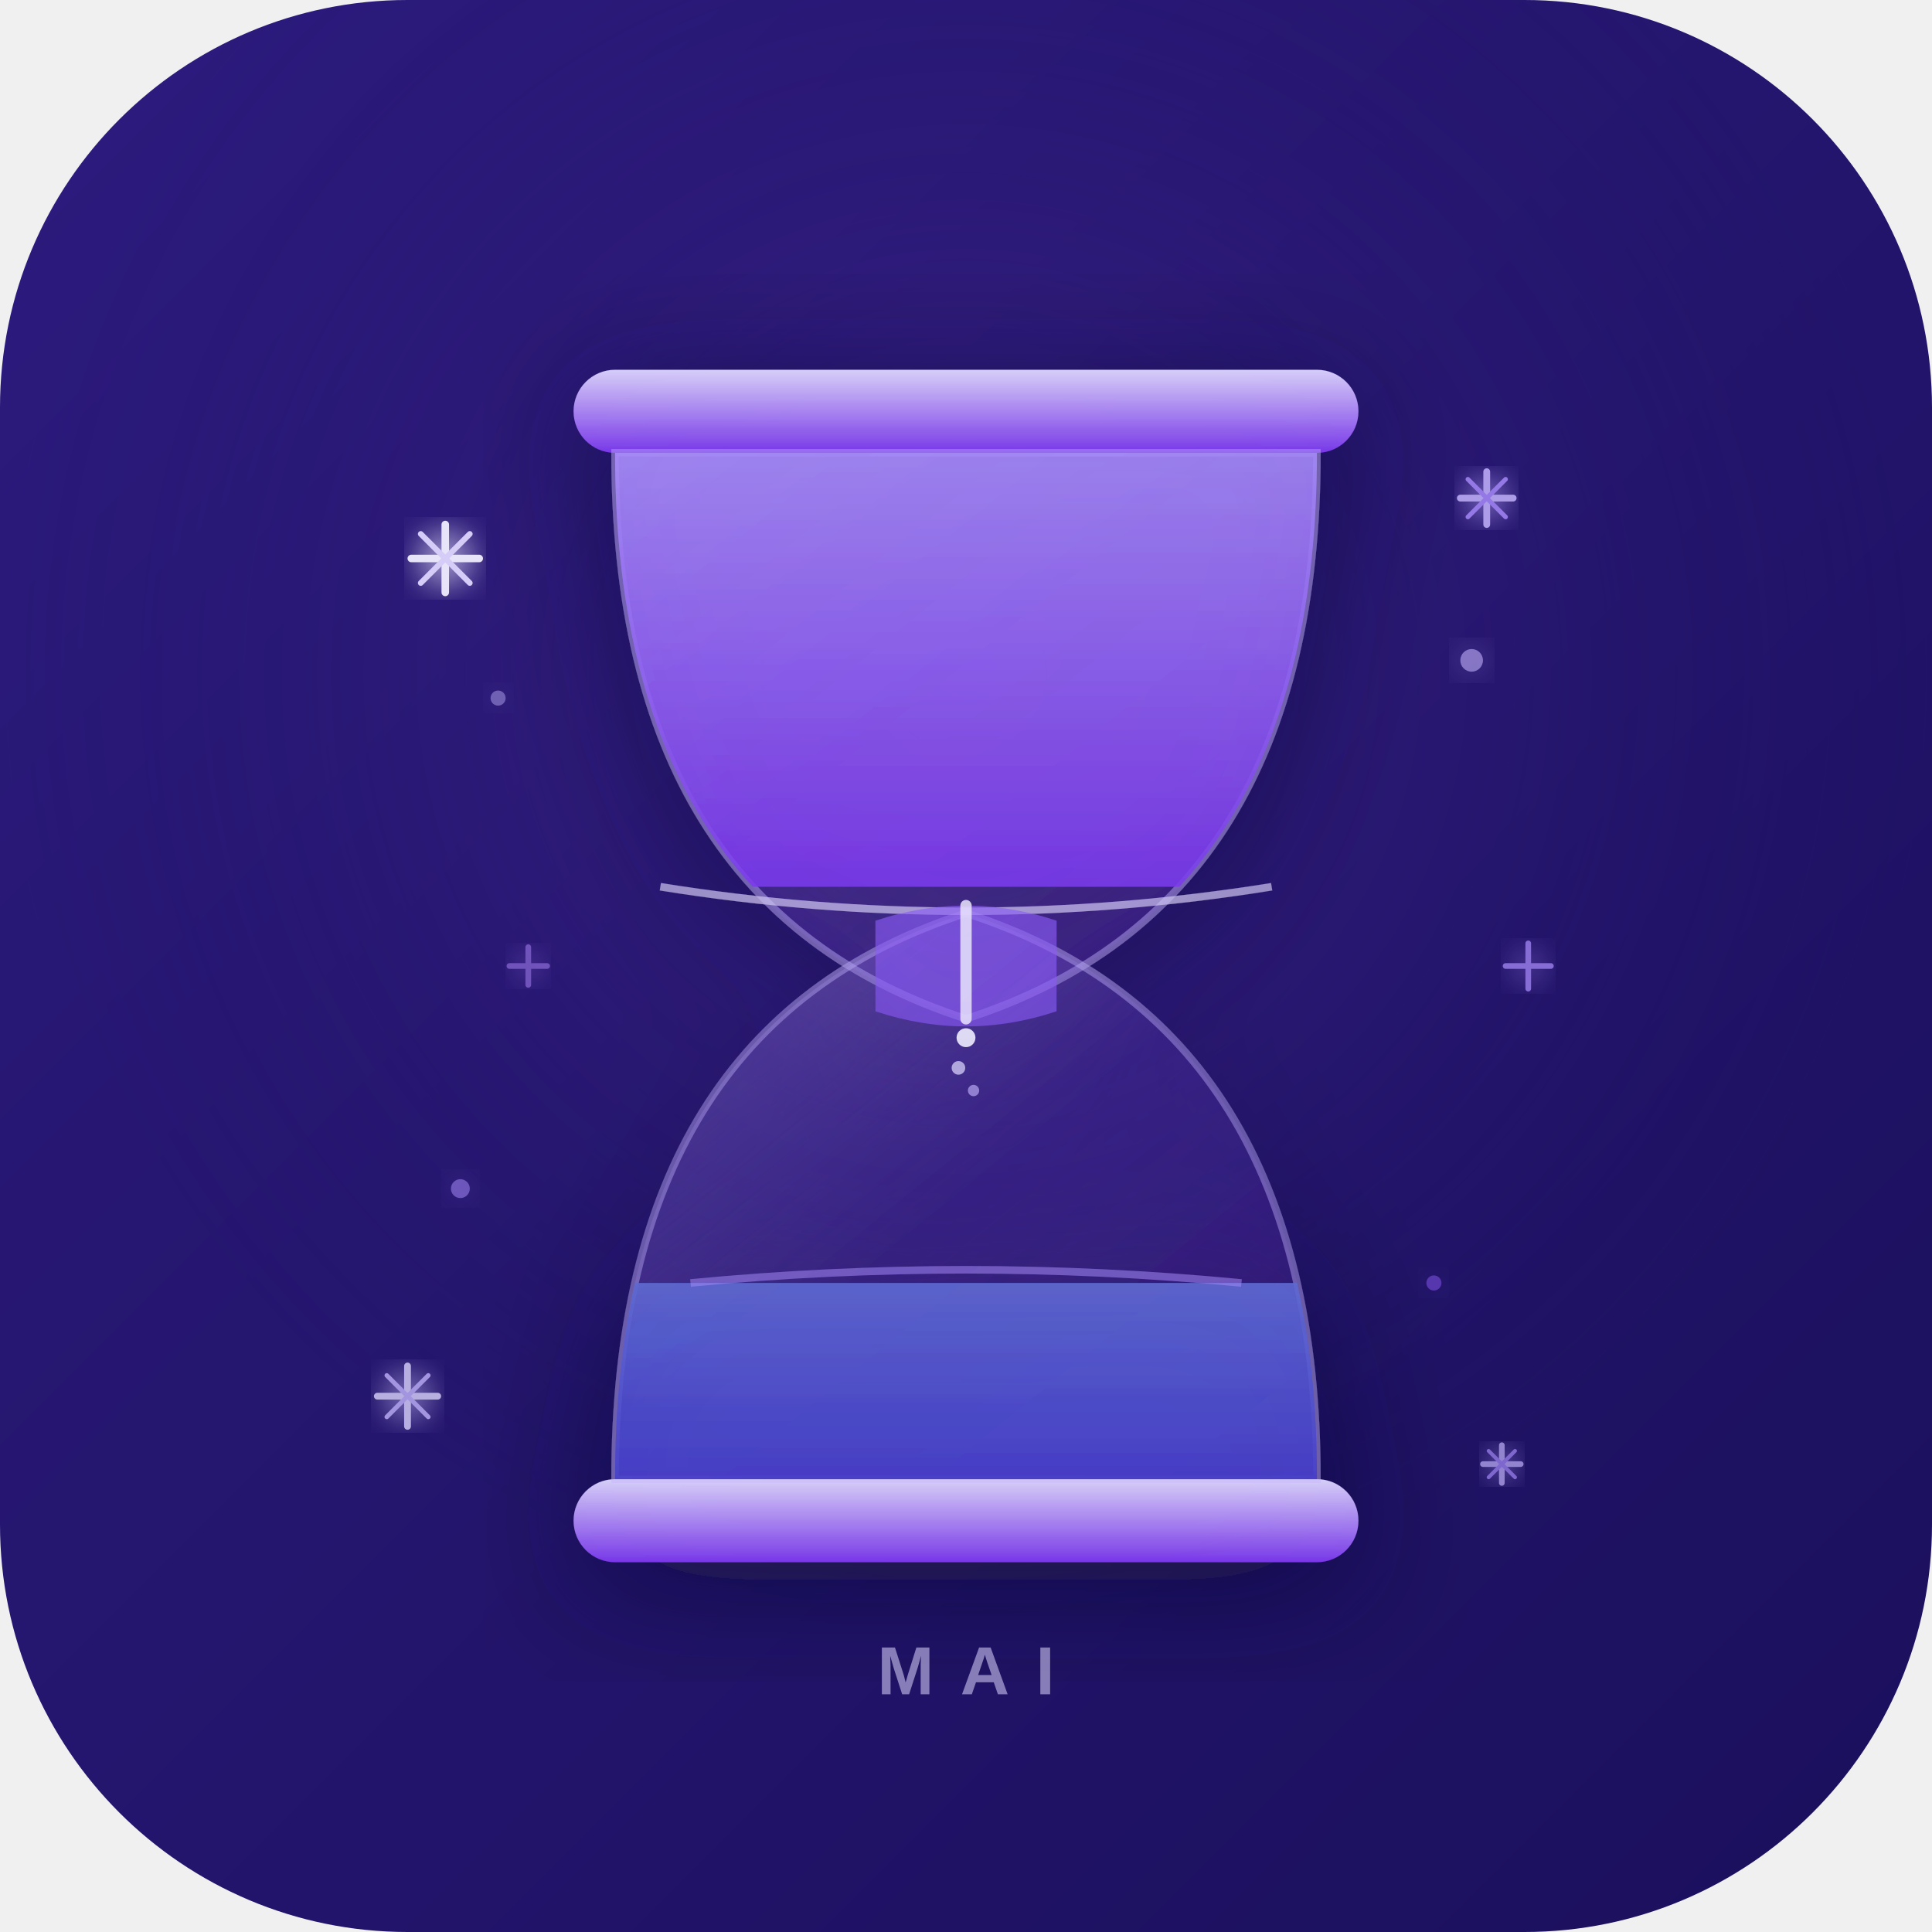
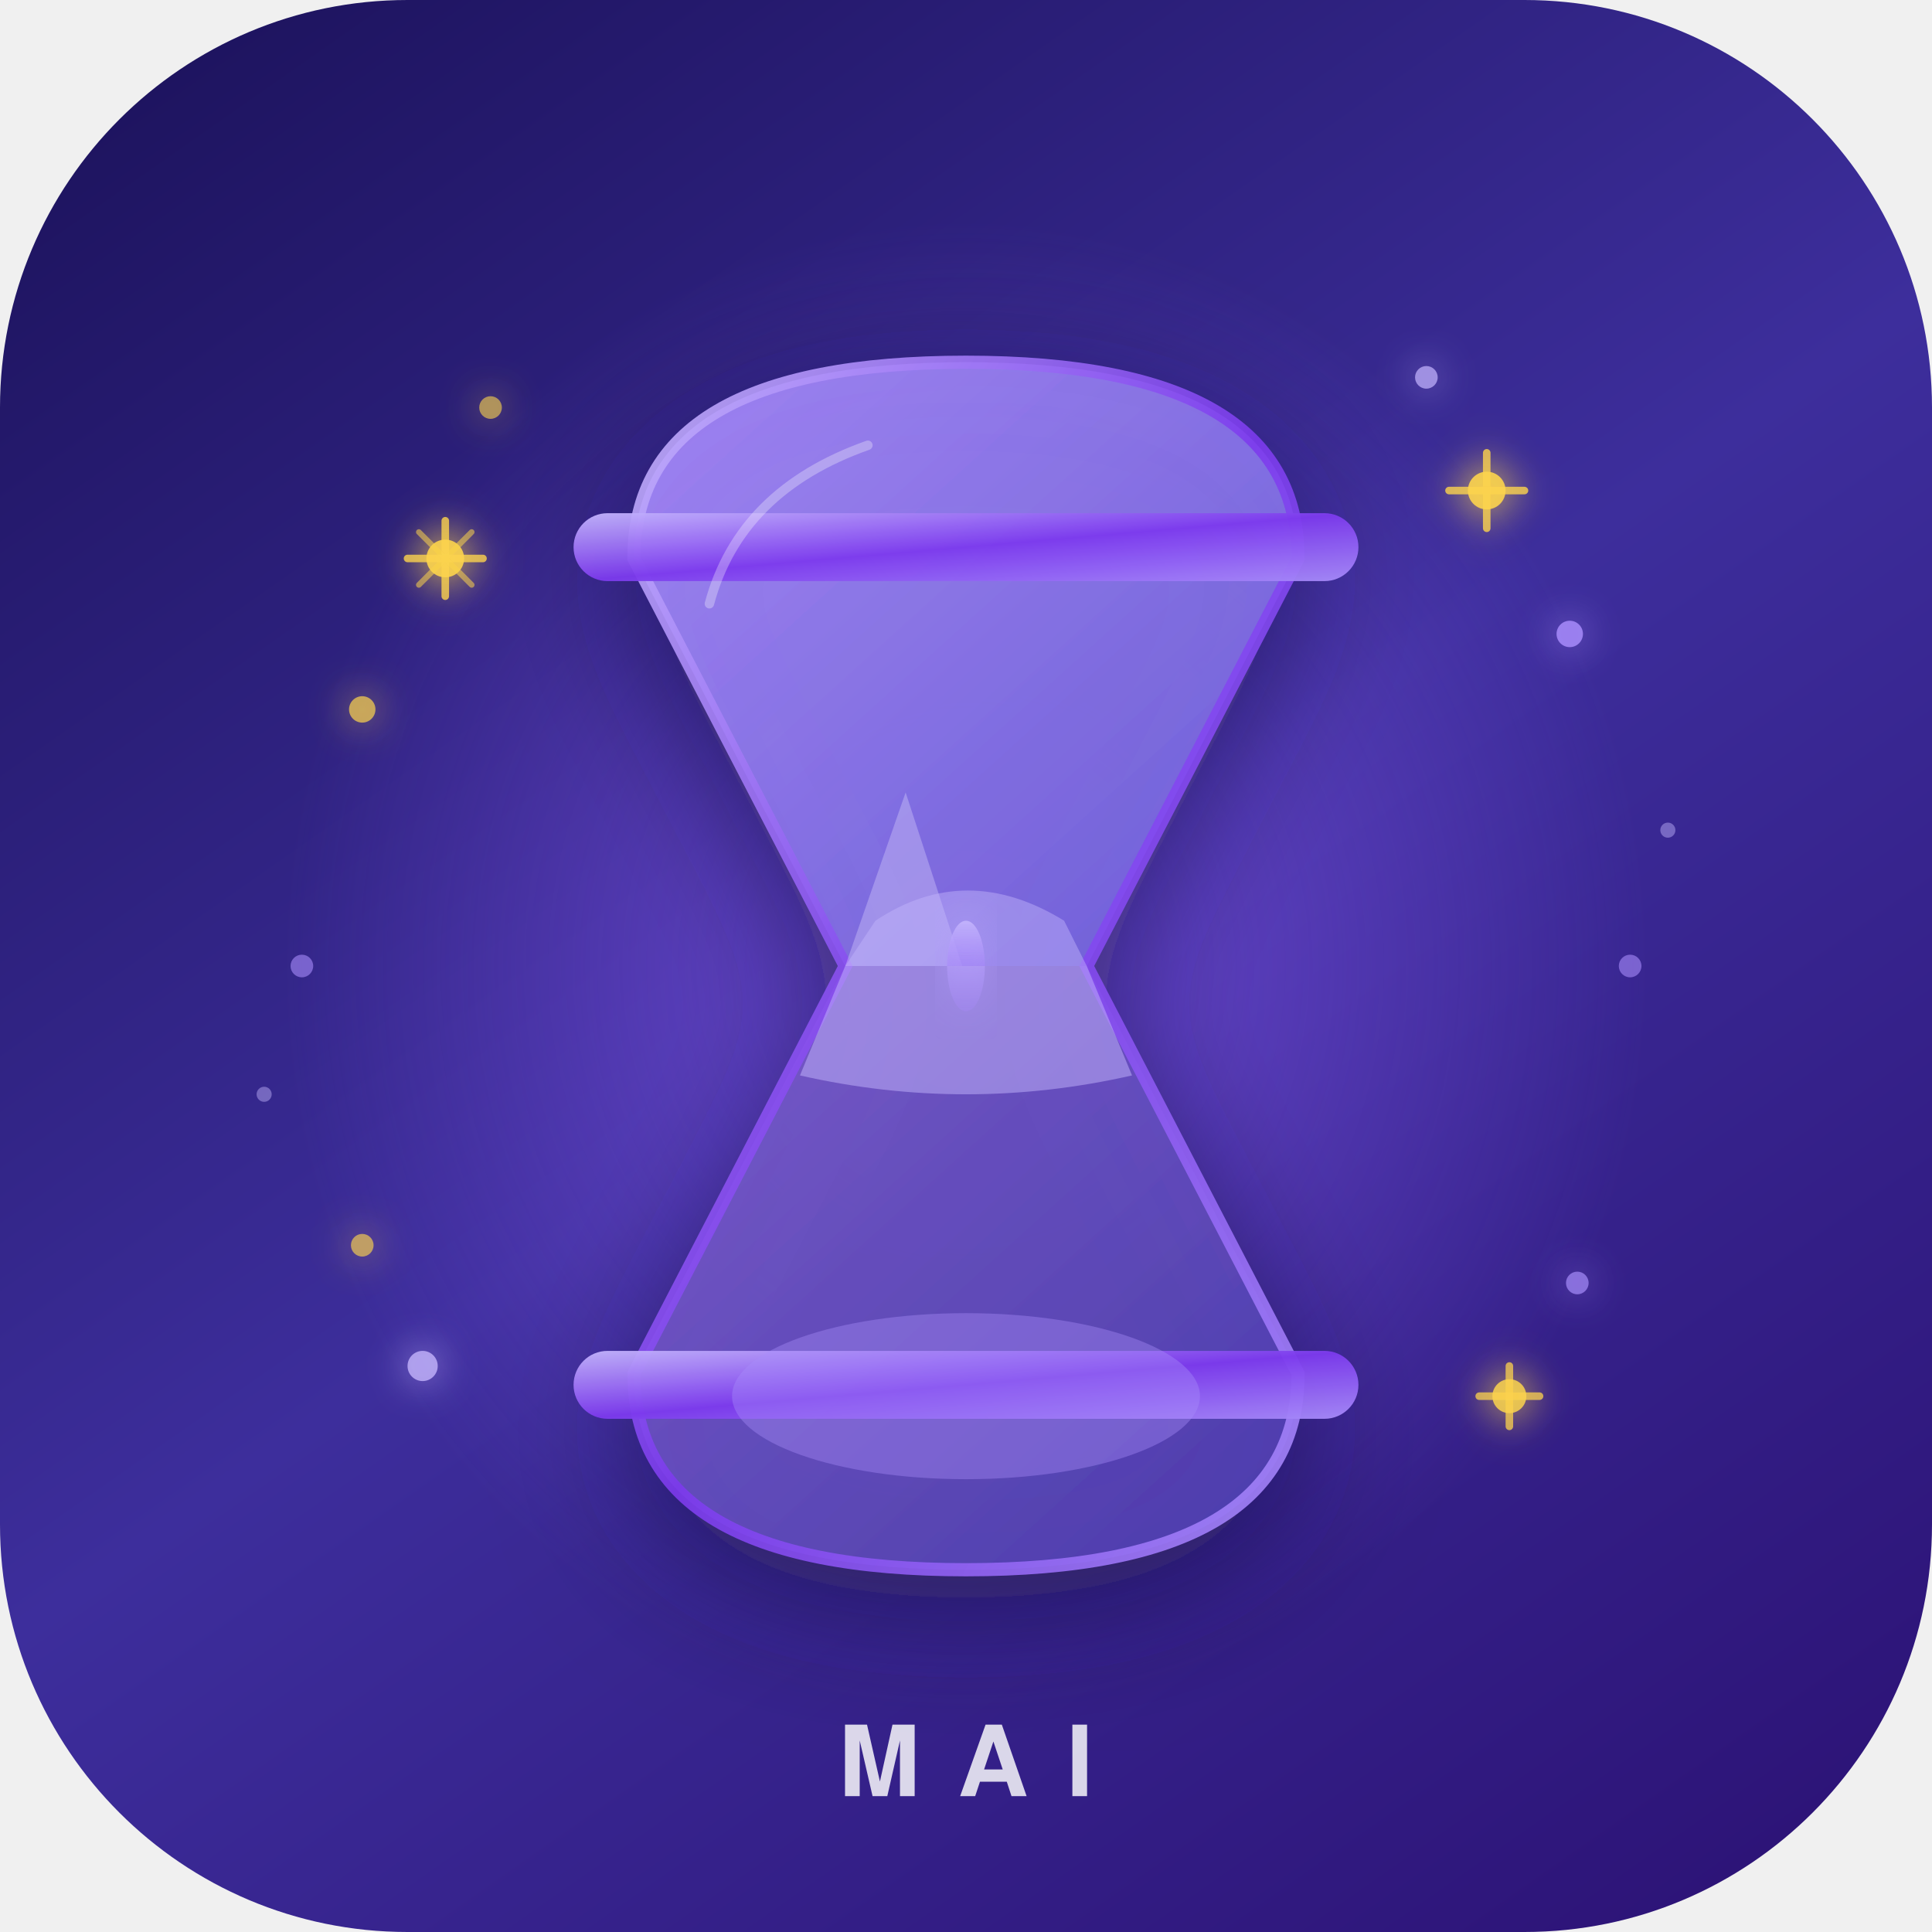
<svg xmlns="http://www.w3.org/2000/svg" viewBox="0 0 512 512" width="512" height="512">
  <defs>
-     <linearGradient id="bgGrad" x1="0%" y1="0%" x2="100%" y2="100%">
-       <stop offset="0%" stop-color="#2D1B7E" />
-       <stop offset="100%" stop-color="#1A0F5C" />
+     <linearGradient id="bg2" x1="15%" y1="0%" x2="85%" y2="100%">
+       <stop offset="0%" stop-color="#1E1460" />
+       <stop offset="50%" stop-color="#3D2E9C" />
+       <stop offset="100%" stop-color="#2D1478" />
    </linearGradient>
-     <linearGradient id="sandTopGrad" x1="0%" y1="0%" x2="0%" y2="100%">
+     <linearGradient id="hourglassTop" x1="0%" y1="0%" x2="100%" y2="100%">
      <stop offset="0%" stop-color="#A78BFA" />
-       <stop offset="100%" stop-color="#7C3AED" />
+       <stop offset="100%" stop-color="#6D5FD8" />
    </linearGradient>
-     <linearGradient id="sandBottomGrad" x1="0%" y1="0%" x2="0%" y2="100%">
-       <stop offset="0%" stop-color="#5E6AD2" />
-       <stop offset="100%" stop-color="#4338CA" />
+     <linearGradient id="hourglassBot" x1="0%" y1="0%" x2="100%" y2="100%">
+       <stop offset="0%" stop-color="#7C5FCC" />
+       <stop offset="100%" stop-color="#4C3BAF" />
    </linearGradient>
-     <linearGradient id="glassGrad" x1="0%" y1="0%" x2="100%" y2="100%">
-       <stop offset="0%" stop-color="#C4B5FD" stop-opacity="0.3" />
-       <stop offset="50%" stop-color="#8B5CF6" stop-opacity="0.12" />
-       <stop offset="100%" stop-color="#4C1D95" stop-opacity="0.25" />
+     <linearGradient id="sandFlow" x1="0%" y1="0%" x2="0%" y2="100%">
+       <stop offset="0%" stop-color="#C4B5FD" stop-opacity="0.9" />
+       <stop offset="100%" stop-color="#8B5CF6" stop-opacity="0.3" />
    </linearGradient>
-     <linearGradient id="frameGrad" x1="0%" y1="0%" x2="0%" y2="100%">
-       <stop offset="0%" stop-color="#DDD6FE" />
-       <stop offset="100%" stop-color="#7C3AED" />
+     <linearGradient id="frameGrad" x1="0%" y1="0%" x2="100%" y2="100%">
+       <stop offset="0%" stop-color="#C4B5FD" />
+       <stop offset="50%" stop-color="#7C3AED" />
+       <stop offset="100%" stop-color="#A78BFA" />
    </linearGradient>
-     <filter id="glow" x="-50%" y="-50%" width="200%" height="200%">
+     <radialGradient id="glowCenter" cx="50%" cy="50%" r="50%">
+       <stop offset="0%" stop-color="#8B5CF6" stop-opacity="0.6" />
+       <stop offset="100%" stop-color="#8B5CF6" stop-opacity="0" />
+     </radialGradient>
+     <filter id="hgShadow" x="-25%" y="-15%" width="150%" height="130%">
+       <feDropShadow dx="0" dy="10" stdDeviation="18" flood-color="#0D0830" flood-opacity="0.6" />
+     </filter>
+     <filter id="sparkleGlow" x="-150%" y="-150%" width="400%" height="400%">
      <feGaussianBlur stdDeviation="5" result="blur" />
      <feMerge>
        <feMergeNode in="blur" />
        <feMergeNode in="SourceGraphic" />
      </feMerge>
    </filter>
-     <filter id="softShadow">
-       <feDropShadow dx="0" dy="6" stdDeviation="18" flood-color="#0D0730" flood-opacity="0.6" />
-     </filter>
-     <filter id="sparkGlow">
-       <feGaussianBlur stdDeviation="4" result="blur" />
+     <filter id="sandGlow" x="-30%" y="-30%" width="160%" height="160%">
+       <feGaussianBlur stdDeviation="6" result="blur" />
      <feMerge>
        <feMergeNode in="blur" />
        <feMergeNode in="SourceGraphic" />
      </feMerge>
    </filter>
-     <radialGradient id="particleGrad" cx="50%" cy="50%" r="50%">
-       <stop offset="0%" stop-color="#EDE9FE" />
-       <stop offset="100%" stop-color="#8B5CF6" />
-     </radialGradient>
+     <clipPath id="topBulb">
+       <path d="M165 148 Q165 100 256 100 Q347 100 347 148 L290 256 L222 256 Z" />
+     </clipPath>
+     <clipPath id="botBulb">
+       <path d="M222 256 L290 256 L347 364 Q347 412 256 412 Q165 412 165 364 Z" />
+     </clipPath>
  </defs>
-   <rect width="512" height="512" rx="108" ry="108" fill="url(#bgGrad)" />
-   <radialGradient id="bgHighlight" cx="50%" cy="35%" r="50%">
-     <stop offset="0%" stop-color="#5E35B1" stop-opacity="0.4" />
-     <stop offset="100%" stop-color="#1A0F5C" stop-opacity="0" />
-   </radialGradient>
-   <rect width="512" height="512" rx="108" ry="108" fill="url(#bgHighlight)" />
-   <g filter="url(#softShadow)">
-     <rect x="152" y="98" width="208" height="22" rx="11" fill="url(#frameGrad)" opacity="0.95" />
-     <rect x="152" y="392" width="208" height="22" rx="11" fill="url(#frameGrad)" opacity="0.95" />
-     <path d="M163 120 Q163 240 256 270 Q349 240 349 120 Z" fill="url(#glassGrad)" stroke="#C4B5FD" stroke-width="2" stroke-opacity="0.4" />
-     <path d="M163 392 Q163 272 256 242 Q349 272 349 392 Z" fill="url(#glassGrad)" stroke="#C4B5FD" stroke-width="2" stroke-opacity="0.4" />
-     <clipPath id="topClip">
-       <path d="M163 120 Q163 240 256 270 Q349 240 349 120 Z" />
-     </clipPath>
-     <rect x="150" y="120" width="220" height="115" clip-path="url(#topClip)" fill="url(#sandTopGrad)" opacity="0.85" />
-     <path d="M175 235 Q256 248 337 235" fill="none" stroke="#DDD6FE" stroke-width="2" stroke-opacity="0.6" />
-     <clipPath id="bottomClip">
-       <path d="M163 392 Q163 272 256 242 Q349 272 349 392 Z" />
-     </clipPath>
-     <rect x="150" y="340" width="220" height="60" clip-path="url(#bottomClip)" fill="url(#sandBottomGrad)" opacity="0.9" />
-     <path d="M183 340 Q256 333 329 340" fill="none" stroke="#A78BFA" stroke-width="2" stroke-opacity="0.5" />
-     <path d="M232 268 L232 244 Q256 236 280 244 L280 268 Q256 276 232 268 Z" fill="#8B5CF6" opacity="0.6" />
-     <line x1="256" y1="270" x2="256" y2="240" stroke="#EDE9FE" stroke-width="3" stroke-linecap="round" stroke-opacity="0.8" />
-     <circle cx="256" cy="275" r="2.5" fill="#EDE9FE" opacity="0.9" />
-     <circle cx="254" cy="283" r="1.8" fill="#DDD6FE" opacity="0.7" />
-     <circle cx="258" cy="289" r="1.5" fill="#C4B5FD" opacity="0.6" />
+   <rect width="512" height="512" rx="108" ry="108" fill="url(#bg2)" />
+   <ellipse cx="256" cy="256" rx="180" ry="200" fill="url(#glowCenter)" />
+   <g filter="url(#hgShadow)">
+     <path d="M168 148 Q168 96 256 96 Q344 96 344 148 L288 256 L224 256 Z" fill="url(#hourglassTop)" opacity="0.92" />
+     <path d="M224 256 L288 256 L344 364 Q344 416 256 416 Q168 416 168 364 Z" fill="url(#hourglassBot)" opacity="0.92" />
  </g>
-   <g transform="translate(118, 148)" filter="url(#sparkGlow)" opacity="0.95">
-     <line x1="0" y1="-9" x2="0" y2="9" stroke="#F0EDFF" stroke-width="2" stroke-linecap="round" />
-     <line x1="-9" y1="0" x2="9" y2="0" stroke="#F0EDFF" stroke-width="2" stroke-linecap="round" />
-     <line x1="-6.5" y1="-6.5" x2="6.5" y2="6.5" stroke="#DDD6FE" stroke-width="1.5" stroke-linecap="round" />
-     <line x1="6.5" y1="-6.5" x2="-6.5" y2="6.5" stroke="#DDD6FE" stroke-width="1.5" stroke-linecap="round" />
+   <path d="M168 148 Q168 96 256 96 Q344 96 344 148 L288 256 L344 364 Q344 416 256 416 Q168 416 168 364 L224 256 Z" fill="none" stroke="url(#frameGrad)" stroke-width="3.5" opacity="0.9" />
+   <rect x="152" y="136" width="208" height="18" rx="9" fill="url(#frameGrad)" opacity="0.95" />
+   <rect x="152" y="358" width="208" height="18" rx="9" fill="url(#frameGrad)" opacity="0.95" />
+   <path d="M224 256 L255 256 L240 210 Z" fill="#E0D7FF" opacity="0.35" clip-path="url(#topBulb)" />
+   <path d="M232 244 Q256 228 282 244 L288 256 L224 256 Z" fill="#C4B5FD" opacity="0.45" clip-path="url(#topBulb)" />
+   <ellipse cx="256" cy="256" rx="5" ry="12" fill="url(#sandFlow)" filter="url(#sandGlow)" />
+   <path d="M224 256 L288 256 L300 285 Q256 295 212 285 Z" fill="#C4B5FD" opacity="0.5" clip-path="url(#botBulb)" />
+   <ellipse cx="256" cy="370" rx="62" ry="22" fill="#A78BFA" opacity="0.4" clip-path="url(#botBulb)" />
+   <path d="M188 160 Q196 130 230 118" fill="none" stroke="white" stroke-width="2.5" stroke-linecap="round" opacity="0.3" />
+   <g filter="url(#sparkleGlow)">
+     <circle cx="118" cy="148" r="5" fill="#FCD34D" opacity="0.9" />
+     <circle cx="96" cy="188" r="3.5" fill="#FCD34D" opacity="0.7" />
+     <circle cx="130" cy="108" r="3" fill="#FCD34D" opacity="0.6" />
+     <line x1="118" y1="138" x2="118" y2="158" stroke="#FCD34D" stroke-width="2" stroke-linecap="round" opacity="0.8" />
+     <line x1="108" y1="148" x2="128" y2="148" stroke="#FCD34D" stroke-width="2" stroke-linecap="round" opacity="0.8" />
+     <line x1="111" y1="141" x2="125" y2="155" stroke="#FCD34D" stroke-width="1.5" stroke-linecap="round" opacity="0.55" />
+     <line x1="125" y1="141" x2="111" y2="155" stroke="#FCD34D" stroke-width="1.5" stroke-linecap="round" opacity="0.55" />
  </g>
-   <g transform="translate(394, 132)" filter="url(#sparkGlow)" opacity="0.85">
-     <line x1="0" y1="-7" x2="0" y2="7" stroke="#C4B5FD" stroke-width="1.8" stroke-linecap="round" />
-     <line x1="-7" y1="0" x2="7" y2="0" stroke="#C4B5FD" stroke-width="1.8" stroke-linecap="round" />
-     <line x1="-5" y1="-5" x2="5" y2="5" stroke="#A78BFA" stroke-width="1.2" stroke-linecap="round" />
-     <line x1="5" y1="-5" x2="-5" y2="5" stroke="#A78BFA" stroke-width="1.2" stroke-linecap="round" />
+   <g filter="url(#sparkleGlow)">
+     <circle cx="394" cy="130" r="5" fill="#FCD34D" opacity="0.9" />
+     <circle cx="416" cy="168" r="3.5" fill="#A78BFA" opacity="0.85" />
+     <circle cx="378" cy="100" r="3" fill="#C4B5FD" opacity="0.7" />
+     <line x1="394" y1="120" x2="394" y2="140" stroke="#FCD34D" stroke-width="2" stroke-linecap="round" opacity="0.8" />
+     <line x1="384" y1="130" x2="404" y2="130" stroke="#FCD34D" stroke-width="2" stroke-linecap="round" opacity="0.8" />
  </g>
-   <g transform="translate(405, 256)" filter="url(#sparkGlow)" opacity="0.75">
-     <line x1="0" y1="-6" x2="0" y2="6" stroke="#A78BFA" stroke-width="1.5" stroke-linecap="round" />
-     <line x1="-6" y1="0" x2="6" y2="0" stroke="#A78BFA" stroke-width="1.5" stroke-linecap="round" />
+   <g filter="url(#sparkleGlow)">
+     <circle cx="400" cy="370" r="4.5" fill="#FCD34D" opacity="0.85" />
+     <circle cx="418" cy="340" r="3" fill="#A78BFA" opacity="0.7" />
+     <line x1="400" y1="362" x2="400" y2="378" stroke="#FCD34D" stroke-width="2" stroke-linecap="round" opacity="0.75" />
+     <line x1="392" y1="370" x2="408" y2="370" stroke="#FCD34D" stroke-width="2" stroke-linecap="round" opacity="0.75" />
  </g>
-   <g transform="translate(108, 370)" filter="url(#sparkGlow)" opacity="0.8">
-     <line x1="0" y1="-8" x2="0" y2="8" stroke="#DDD6FE" stroke-width="1.8" stroke-linecap="round" />
-     <line x1="-8" y1="0" x2="8" y2="0" stroke="#DDD6FE" stroke-width="1.8" stroke-linecap="round" />
-     <line x1="-5.5" y1="-5.5" x2="5.5" y2="5.5" stroke="#C4B5FD" stroke-width="1.2" stroke-linecap="round" />
-     <line x1="5.5" y1="-5.5" x2="-5.5" y2="5.5" stroke="#C4B5FD" stroke-width="1.2" stroke-linecap="round" />
+   <g filter="url(#sparkleGlow)">
+     <circle cx="112" cy="362" r="4" fill="#C4B5FD" opacity="0.8" />
+     <circle cx="96" cy="330" r="3" fill="#FCD34D" opacity="0.65" />
  </g>
-   <g transform="translate(398, 388)" filter="url(#sparkGlow)" opacity="0.7">
-     <line x1="0" y1="-5" x2="0" y2="5" stroke="#C4B5FD" stroke-width="1.5" stroke-linecap="round" />
-     <line x1="-5" y1="0" x2="5" y2="0" stroke="#C4B5FD" stroke-width="1.5" stroke-linecap="round" />
-     <line x1="-3.5" y1="-3.5" x2="3.5" y2="3.5" stroke="#A78BFA" stroke-width="1" stroke-linecap="round" />
-     <line x1="3.5" y1="-3.5" x2="-3.5" y2="3.5" stroke="#A78BFA" stroke-width="1" stroke-linecap="round" />
-   </g>
-   <g transform="translate(140, 256)" filter="url(#sparkGlow)" opacity="0.6">
-     <line x1="0" y1="-5" x2="0" y2="5" stroke="#9F7AEA" stroke-width="1.5" stroke-linecap="round" />
-     <line x1="-5" y1="0" x2="5" y2="0" stroke="#9F7AEA" stroke-width="1.5" stroke-linecap="round" />
-   </g>
-   <circle cx="390" cy="175" r="3" fill="#C4B5FD" opacity="0.6" filter="url(#glow)" />
-   <circle cx="122" cy="315" r="2.5" fill="#A78BFA" opacity="0.55" filter="url(#glow)" />
-   <circle cx="380" cy="340" r="2" fill="#8B5CF6" opacity="0.5" filter="url(#glow)" />
-   <circle cx="132" cy="185" r="2" fill="#C4B5FD" opacity="0.45" filter="url(#glow)" />
-   <text x="256" y="449" font-family="'SF Pro Display', 'Helvetica Neue', Arial, sans-serif" font-size="18" font-weight="700" letter-spacing="7" fill="#DDD6FE" opacity="0.55" text-anchor="middle">MAI</text>
+   <circle cx="80" cy="256" r="3" fill="#A78BFA" opacity="0.6" />
+   <circle cx="432" cy="256" r="3" fill="#A78BFA" opacity="0.6" />
+   <circle cx="70" cy="290" r="2" fill="#C4B5FD" opacity="0.45" />
+   <circle cx="442" cy="220" r="2" fill="#C4B5FD" opacity="0.45" />
+   <text x="256" y="476" font-family="'Helvetica Neue', Helvetica, Arial, sans-serif" font-size="26" font-weight="800" letter-spacing="10" fill="white" text-anchor="middle" opacity="0.82">MAI</text>
</svg>
